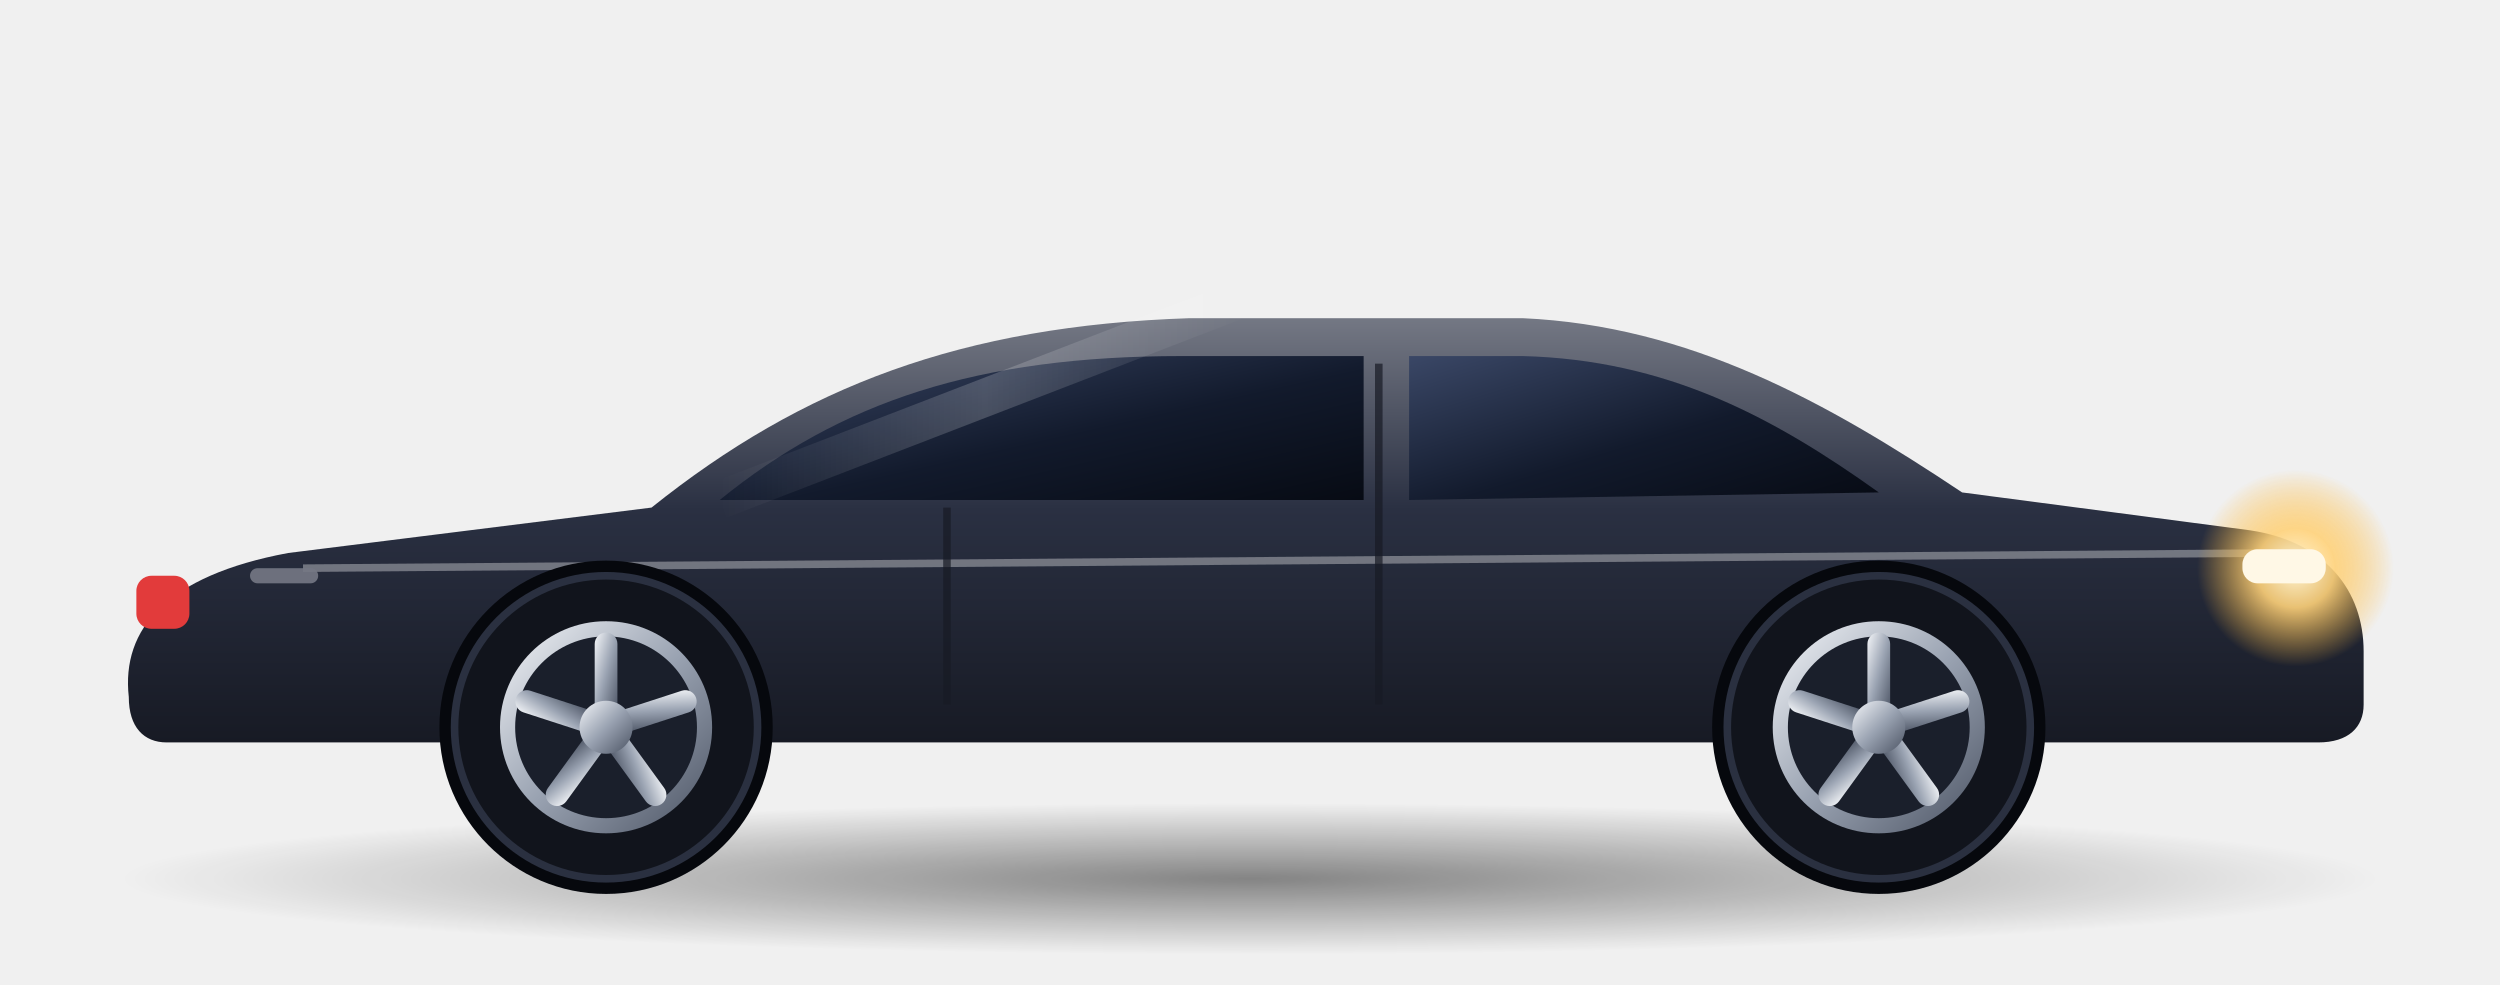
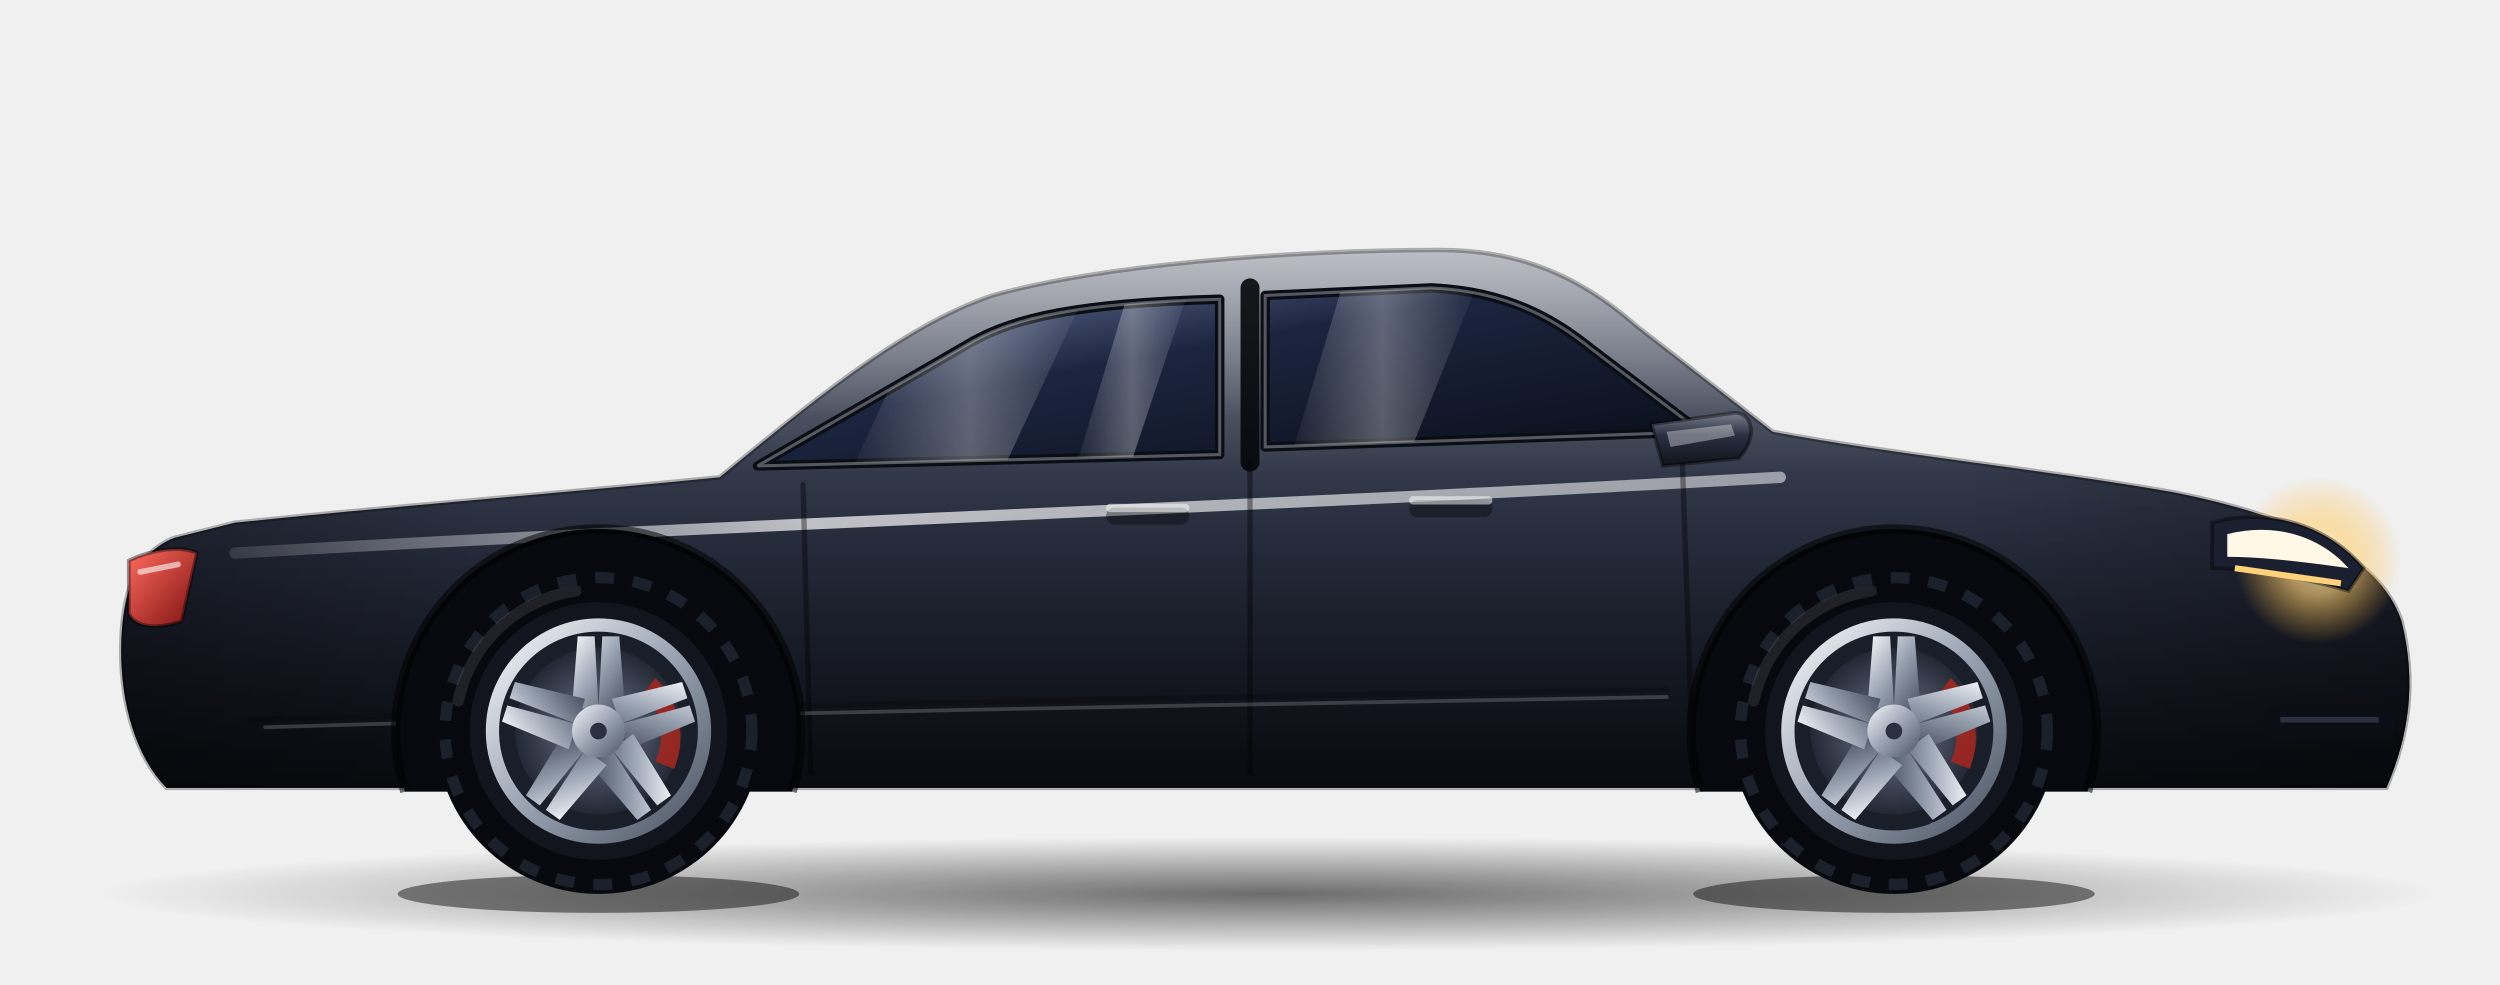
<svg xmlns="http://www.w3.org/2000/svg" viewBox="0 0 660 260" role="img" aria-label="Illustration de véhicule">
  <defs>
-     <linearGradient id="b1" x1="0" y1="0" x2="0" y2="1">
-       <stop offset="0" stop-color="#747884" />
-       <stop offset=".45" stop-color="#2A3042" />
-       <stop offset="1" stop-color="#171a24" />
+     <linearGradient id="ab" x1="0" y1="0" x2="0" y2="1">
+       <stop offset="0" stop-color="#7a7f8c" />
+       <stop offset=".42" stop-color="#2A3042" />
+       <stop offset="1" stop-color="#10131b" />
    </linearGradient>
-     <linearGradient id="g1" x1="0" y1="0" x2="1" y2="1">
-       <stop offset="0" stop-color="#3a4766" />
-       <stop offset=".55" stop-color="#121a2c" />
-       <stop offset="1" stop-color="#070b14" />
+     <linearGradient id="ash" x1="0" y1="0" x2="0" y2="1">
+       <stop offset="0" stop-color="#fff" stop-opacity=".5" />
+       <stop offset=".55" stop-color="#fff" stop-opacity=".06" />
+       <stop offset="1" stop-color="#fff" stop-opacity="0" />
    </linearGradient>
-     <linearGradient id="rim1" x1="0" y1="0" x2="1" y2="1">
-       <stop offset="0" stop-color="#f4f6f9" />
+     <linearGradient id="alo" x1="0" y1="0" x2="0" y2="1">
+       <stop offset="0" stop-color="#000" stop-opacity="0" />
+       <stop offset="1" stop-color="#000" stop-opacity=".48" />
+     </linearGradient>
+     <linearGradient id="aed" gradientUnits="userSpaceOnUse" x1="30" y1="0" x2="640" y2="0">
+       <stop offset="0" stop-color="#000" stop-opacity=".34" />
+       <stop offset=".16" stop-color="#000" stop-opacity="0" />
+       <stop offset=".8" stop-color="#000" stop-opacity="0" />
+       <stop offset="1" stop-color="#000" stop-opacity=".3" />
+     </linearGradient>
+     <linearGradient id="ahl" gradientUnits="userSpaceOnUse" x1="30" y1="0" x2="640" y2="0">
+       <stop offset="0" stop-color="#fff" stop-opacity="0" />
+       <stop offset=".3" stop-color="#fff" stop-opacity=".7" />
+       <stop offset=".75" stop-color="#fff" stop-opacity=".5" />
+       <stop offset="1" stop-color="#fff" stop-opacity="0" />
+     </linearGradient>
+     <linearGradient id="ag" x1="0" y1="0" x2="1" y2="1">
+       <stop offset="0" stop-color="#6f7fa3" />
+       <stop offset=".4" stop-color="#1c2540" />
+       <stop offset="1" stop-color="#080c16" />
+     </linearGradient>
+     <linearGradient id="agr" x1="0" y1="0" x2="1" y2="0">
+       <stop offset="0" stop-color="#fff" stop-opacity="0" />
+       <stop offset=".5" stop-color="#fff" stop-opacity=".30" />
+       <stop offset="1" stop-color="#fff" stop-opacity="0" />
+     </linearGradient>
+     <linearGradient id="arm" x1="0" y1="0" x2="1" y2="1">
+       <stop offset="0" stop-color="#f6f8fb" />
      <stop offset=".5" stop-color="#9aa3b2" />
      <stop offset="1" stop-color="#4b5363" />
    </linearGradient>
-     <radialGradient id="s1" cx=".5" cy=".5" r=".5">
-       <stop offset="0" stop-color="#000" stop-opacity=".45" />
+     <radialGradient id="abr" cx=".5" cy=".5" r=".5">
+       <stop offset=".5" stop-color="#4a5163" />
+       <stop offset="1" stop-color="#232834" />
+     </radialGradient>
+     <radialGradient id="as" cx=".5" cy=".5" r=".5">
+       <stop offset="0" stop-color="#000" stop-opacity=".55" />
+       <stop offset=".6" stop-color="#000" stop-opacity=".22" />
      <stop offset="1" stop-color="#000" stop-opacity="0" />
    </radialGradient>
-     <radialGradient id="l1" cx=".5" cy=".5" r=".5">
+     <radialGradient id="al" cx=".5" cy=".5" r=".5">
      <stop offset="0" stop-color="#fff6d8" />
-       <stop offset=".4" stop-color="#ffd27a" stop-opacity=".9" />
+       <stop offset=".4" stop-color="#ffd27a" stop-opacity=".85" />
      <stop offset="1" stop-color="#ffb938" stop-opacity="0" />
    </radialGradient>
-     <linearGradient id="r1" x1="0" y1="0" x2="1" y2="0">
-       <stop offset="0" stop-color="#fff" stop-opacity="0" />
-       <stop offset=".5" stop-color="#fff" stop-opacity=".55" />
-       <stop offset="1" stop-color="#fff" stop-opacity="0" />
+     <linearGradient id="atl" x1="0" y1="0" x2="1" y2="1">
+       <stop offset="0" stop-color="#ff6b5e" />
+       <stop offset="1" stop-color="#7d1010" />
+     </linearGradient>
+     <linearGradient id="amt" x1="0" y1="0" x2="0" y2="1">
+       <stop offset="0" stop-color="#dfe3ea" />
+       <stop offset="1" stop-color="#6c7484" />
    </linearGradient>
  </defs>
-   <ellipse cx="330" cy="232" rx="300" ry="20" fill="url(#s1)" />
-   <path d="M34 184 C32 166 44 152 76 146 L172 134 C212 102 254 86 314 84 L402 84 C446 86 482 106 518 130 L594 140 C614 143 624 156 624 172 L624 186 C624 192 620 196 612 196 L44 196 C38 196 34 192 34 184 Z" fill="url(#b1)" />
-   <path d="M190 132 C222 106 258 94 312 94 L360 94 L360 132 Z" fill="url(#g1)" />
-   <path d="M372 94 L402 94 C440 95 468 110 496 130 L372 132 Z" fill="url(#g1)" />
-   <path d="M190 132 L330 78" stroke="url(#r1)" stroke-width="10" opacity=".35" />
-   <path d="M80 150 L600 146" stroke="#fff" stroke-opacity=".35" stroke-width="2" fill="none" />
-   <path d="M364 96 L364 186 M250 134 L250 186" stroke="#171a24" stroke-opacity=".7" stroke-width="2" fill="none" />
-   <rect x="96" y="150" width="18" height="4" rx="2" transform="translate(-30 0)" fill="#747884" opacity=".9" />
-   <circle cx="606" cy="150" r="26" fill="url(#l1)" />
-   <rect x="592" y="145" width="22" height="9" rx="4" fill="#fff8e6" />
-   <rect x="36" y="152" width="14" height="14" rx="4" fill="#e23b3b" />
-   <g transform="translate(160 192)">
-     <circle r="44" fill="#06080d" />
-     <circle r="40" fill="#11141c" />
-     <circle r="28" fill="url(#rim1)" />
-     <circle r="24" fill="#1a1f2b" />
-     <rect x="-3" y="-25" width="6" height="22" rx="3" fill="url(#rim1)" transform="rotate(0)" />
-     <rect x="-3" y="-25" width="6" height="22" rx="3" fill="url(#rim1)" transform="rotate(72)" />
-     <rect x="-3" y="-25" width="6" height="22" rx="3" fill="url(#rim1)" transform="rotate(144)" />
-     <rect x="-3" y="-25" width="6" height="22" rx="3" fill="url(#rim1)" transform="rotate(216)" />
-     <rect x="-3" y="-25" width="6" height="22" rx="3" fill="url(#rim1)" transform="rotate(288)" />
-     <circle r="7" fill="url(#rim1)" />
-     <circle r="40" fill="none" stroke="#2a3040" stroke-width="2" />
+   <ellipse cx="335.0" cy="236" rx="313.0" ry="15" fill="url(#as)" />
+   <ellipse cx="158" cy="236" rx="53" ry="5" fill="#000" opacity=".45" />
+   <ellipse cx="500" cy="236" rx="53" ry="5" fill="#000" opacity=".45" />
+   <clipPath id="abc">
+     <path d="M44 208 C36 200 32 186 32 172 C32 156 36 146 46 142 L62 138 C100 134 150 130 190 126 C212 108 238 86 262 78 C290 70 340 66 380 66 C400 66 416 72 432 86 L468 114 C500 120 540 124 574 130 C604 136 628 146 634 164 C638 180 636 194 630 208 L549.8 208 A52 52 0 1 0 450.2 208 L207.8 208 A52 52 0 1 0 108.2 208 Z" />
+   </clipPath>
+   <path d="M44 208 C36 200 32 186 32 172 C32 156 36 146 46 142 L62 138 C100 134 150 130 190 126 C212 108 238 86 262 78 C290 70 340 66 380 66 C400 66 416 72 432 86 L468 114 C500 120 540 124 574 130 C604 136 628 146 634 164 C638 180 636 194 630 208 L549.8 208 A52 52 0 1 0 450.2 208 L207.8 208 A52 52 0 1 0 108.2 208 Z" fill="url(#ab)" />
+   <g clip-path="url(#abc)">
+     <rect x="0" y="66" width="660" height="81" fill="url(#ash)" />
+     <rect x="0" y="148" width="660" height="70" fill="url(#alo)" />
+     <rect x="0" y="0" width="660" height="260" fill="url(#aed)" />
+     <path d="M62 146 C200 138 330 134 470 126" fill="none" stroke="url(#ahl)" stroke-width="3" stroke-linecap="round" />
  </g>
-   <g transform="translate(496 192)">
-     <circle r="44" fill="#06080d" />
-     <circle r="40" fill="#11141c" />
-     <circle r="28" fill="url(#rim1)" />
-     <circle r="24" fill="#1a1f2b" />
-     <rect x="-3" y="-25" width="6" height="22" rx="3" fill="url(#rim1)" transform="rotate(0)" />
-     <rect x="-3" y="-25" width="6" height="22" rx="3" fill="url(#rim1)" transform="rotate(72)" />
-     <rect x="-3" y="-25" width="6" height="22" rx="3" fill="url(#rim1)" transform="rotate(144)" />
-     <rect x="-3" y="-25" width="6" height="22" rx="3" fill="url(#rim1)" transform="rotate(216)" />
-     <rect x="-3" y="-25" width="6" height="22" rx="3" fill="url(#rim1)" transform="rotate(288)" />
-     <circle r="7" fill="url(#rim1)" />
-     <circle r="40" fill="none" stroke="#2a3040" stroke-width="2" />
+   <path d="M44 208 C36 200 32 186 32 172 C32 156 36 146 46 142 L62 138 C100 134 150 130 190 126 C212 108 238 86 262 78 C290 70 340 66 380 66 C400 66 416 72 432 86 L468 114 C500 120 540 124 574 130 C604 136 628 146 634 164 C638 180 636 194 630 208 L549.8 208 A52 52 0 1 0 450.2 208 L207.8 208 A52 52 0 1 0 108.2 208 Z" fill="none" stroke="#000" stroke-opacity=".28" stroke-width="1.2" />
+   <clipPath id="agc">
+     <path d="M200 123 L257 90 C268 84 284 80 322 79 L322 120Z M334 78 L378 76 C398 77 410 84 420 92 L449 114 L334 118Z" />
+   </clipPath>
+   <path d="M200 123 L257 90 C268 84 284 80 322 79 L322 120Z M334 78 L378 76 C398 77 410 84 420 92 L449 114 L334 118Z" fill="url(#ag)" stroke="#0a0d14" stroke-width="2.5" stroke-linejoin="round" />
+   <g clip-path="url(#agc)">
+     <path d="M250 70 L290 70 L262 130 L222 130Z" fill="url(#agr)" />
+     <path d="M356 70 L392 70 L368 130 L338 130Z" fill="url(#agr)" />
+     <path d="M300 70 L316 70 L296 130 L282 130Z" fill="url(#agr)" />
+   </g>
+   <path d="M200 123 L257 90 C268 84 284 80 322 79 L322 120Z M334 78 L378 76 C398 77 410 84 420 92 L449 114 L334 118Z" fill="none" stroke="#dfe5ee" stroke-opacity=".35" stroke-width=".8" />
+   <path d="M330 122 L330 204" fill="none" stroke="#000" stroke-opacity="0.38" stroke-width="1.4" stroke-linecap="round" />
+   <path d="M212 128 L214 204" fill="none" stroke="#000" stroke-opacity="0.38" stroke-width="1.4" stroke-linecap="round" />
+   <path d="M444 118 L447 204" fill="none" stroke="#000" stroke-opacity="0.38" stroke-width="1.4" stroke-linecap="round" />
+   <path d="M66 190 C200 186 330 184 440 182" fill="none" stroke="#000" stroke-opacity="0.2" stroke-width="1.5" stroke-linecap="round" />
+   <path d="M70 192 C200 188 330 186 440 184" fill="none" stroke="#fff" stroke-opacity="0.18" stroke-width="1" stroke-linecap="round" />
+   <path d="M330 76 L330 122" fill="none" stroke="#05070b" stroke-opacity="0.9" stroke-width="5" stroke-linecap="round" />
+   <rect x="292" y="134" width="22" height="4.5" rx="2.2" fill="#000" fill-opacity=".35" />
+   <rect x="292" y="133" width="22" height="2.2" rx="1.1" fill="#fff" fill-opacity=".5" />
+   <rect x="372" y="132" width="22" height="4.5" rx="2.2" fill="#000" fill-opacity=".35" />
+   <rect x="372" y="131" width="22" height="2.2" rx="1.1" fill="#fff" fill-opacity=".5" />
+   <path d="M436 112 L458 109 C463 109 464 116 459 121 L439 123Z" fill="url(#ab)" />
+   <path d="M436 112 L458 109 C463 109 464 116 459 121 L439 123Z" fill="none" stroke="#000" stroke-opacity=".4" stroke-width="1" />
+   <path d="M440 114 L457 112 L458 115L441 118Z" fill="#fff" fill-opacity=".35" />
+   <rect x="598" y="186" width="34" height="9" rx="3.5" fill="#0b0e15" />
+   <path d="M602 190 H628" stroke="#2a3040" stroke-width="1.5" />
+   <circle cx="612" cy="148" r="22" fill="url(#al)" opacity=".75" />
+   <path d="M584 138 C598 134 614 138 624 150 L620 156 C606 152 594 150 584 150Z" fill="#1b2030" stroke="#000" stroke-opacity=".4" stroke-width="1" />
+   <path d="M588 141 C600 138 612 141 620 150 C606 148 596 147 588 147Z" fill="#fff8e6" />
+   <path d="M590 150 L618 154" stroke="#ffd27a" stroke-width="1.6" />
+   <path d="M34 148 C40 145 48 144 52 146 L48 164 C42 166 36 166 34 162Z" fill="url(#atl)" stroke="#000" stroke-opacity=".4" stroke-width="1" />
+   <path d="M37 151 L47 149" stroke="#fff" stroke-opacity=".6" stroke-width="1.5" stroke-linecap="round" />
+   <path d="M106.9 209 A53.5 53.5 0 1 1 209.1 209 Z" fill="#07090e" />
+   <path d="M106.9 209 A53.5 53.5 0 1 1 209.1 209" fill="none" stroke="#000" stroke-opacity=".55" stroke-width="2.5" />
+   <g transform="translate(158 193)">
+     <circle r="43" fill="#07090e" />
+     <circle r="40.5" fill="none" stroke="#1b202b" stroke-width="3" stroke-dasharray="5 5" />
+     <circle r="34" fill="#12151d" />
+     <path d="M-37 -8 A37 37 0 0 1 -6 -37" fill="none" stroke="#fff" stroke-opacity=".10" stroke-width="3" stroke-linecap="round" />
+     <circle r="28" fill="#1a1e28" />
+     <circle r="22" fill="url(#abr)" />
+     <path d="M15 -14 A22 22 0 0 1 20 10 L15 8 A16 16 0 0 0 12 -10Z" fill="#a8261f" opacity=".85" />
+     <g transform="rotate(0)">
+       <path d="M-7 -6 L-5.5 -25 L-1 -25 L0 -6Z M7 -6 L5.5 -25 L1 -25 L0 -6Z" fill="url(#arm)" />
+     </g>
+     <g transform="rotate(72)">
+       <path d="M-7 -6 L-5.5 -25 L-1 -25 L0 -6Z M7 -6 L5.5 -25 L1 -25 L0 -6Z" fill="url(#arm)" />
+     </g>
+     <g transform="rotate(144)">
+       <path d="M-7 -6 L-5.5 -25 L-1 -25 L0 -6Z M7 -6 L5.5 -25 L1 -25 L0 -6Z" fill="url(#arm)" />
+     </g>
+     <g transform="rotate(216)">
+       <path d="M-7 -6 L-5.5 -25 L-1 -25 L0 -6Z M7 -6 L5.5 -25 L1 -25 L0 -6Z" fill="url(#arm)" />
+     </g>
+     <g transform="rotate(288)">
+       <path d="M-7 -6 L-5.5 -25 L-1 -25 L0 -6Z M7 -6 L5.5 -25 L1 -25 L0 -6Z" fill="url(#arm)" />
+     </g>
+     <circle r="28" fill="none" stroke="url(#arm)" stroke-width="3.5" />
+     <circle r="7" fill="url(#arm)" />
+     <circle r="2.2" fill="#2a3040" />
+   </g>
+   <path d="M448.9 209 A53.5 53.5 0 1 1 551.1 209 Z" fill="#07090e" />
+   <path d="M448.9 209 A53.5 53.5 0 1 1 551.1 209" fill="none" stroke="#000" stroke-opacity=".55" stroke-width="2.5" />
+   <g transform="translate(500 193)">
+     <circle r="43" fill="#07090e" />
+     <circle r="40.5" fill="none" stroke="#1b202b" stroke-width="3" stroke-dasharray="5 5" />
+     <circle r="34" fill="#12151d" />
+     <path d="M-37 -8 A37 37 0 0 1 -6 -37" fill="none" stroke="#fff" stroke-opacity=".10" stroke-width="3" stroke-linecap="round" />
+     <circle r="28" fill="#1a1e28" />
+     <circle r="22" fill="url(#abr)" />
+     <path d="M15 -14 A22 22 0 0 1 20 10 L15 8 A16 16 0 0 0 12 -10Z" fill="#a8261f" opacity=".85" />
+     <g transform="rotate(0)">
+       <path d="M-7 -6 L-5.5 -25 L-1 -25 L0 -6Z M7 -6 L5.5 -25 L1 -25 L0 -6Z" fill="url(#arm)" />
+     </g>
+     <g transform="rotate(72)">
+       <path d="M-7 -6 L-5.5 -25 L-1 -25 L0 -6Z M7 -6 L5.5 -25 L1 -25 L0 -6Z" fill="url(#arm)" />
+     </g>
+     <g transform="rotate(144)">
+       <path d="M-7 -6 L-5.5 -25 L-1 -25 L0 -6Z M7 -6 L5.5 -25 L1 -25 L0 -6Z" fill="url(#arm)" />
+     </g>
+     <g transform="rotate(216)">
+       <path d="M-7 -6 L-5.5 -25 L-1 -25 L0 -6Z M7 -6 L5.5 -25 L1 -25 L0 -6Z" fill="url(#arm)" />
+     </g>
+     <g transform="rotate(288)">
+       <path d="M-7 -6 L-5.5 -25 L-1 -25 L0 -6Z M7 -6 L5.5 -25 L1 -25 L0 -6Z" fill="url(#arm)" />
+     </g>
+     <circle r="28" fill="none" stroke="url(#arm)" stroke-width="3.5" />
+     <circle r="7" fill="url(#arm)" />
+     <circle r="2.2" fill="#2a3040" />
  </g>
</svg>
